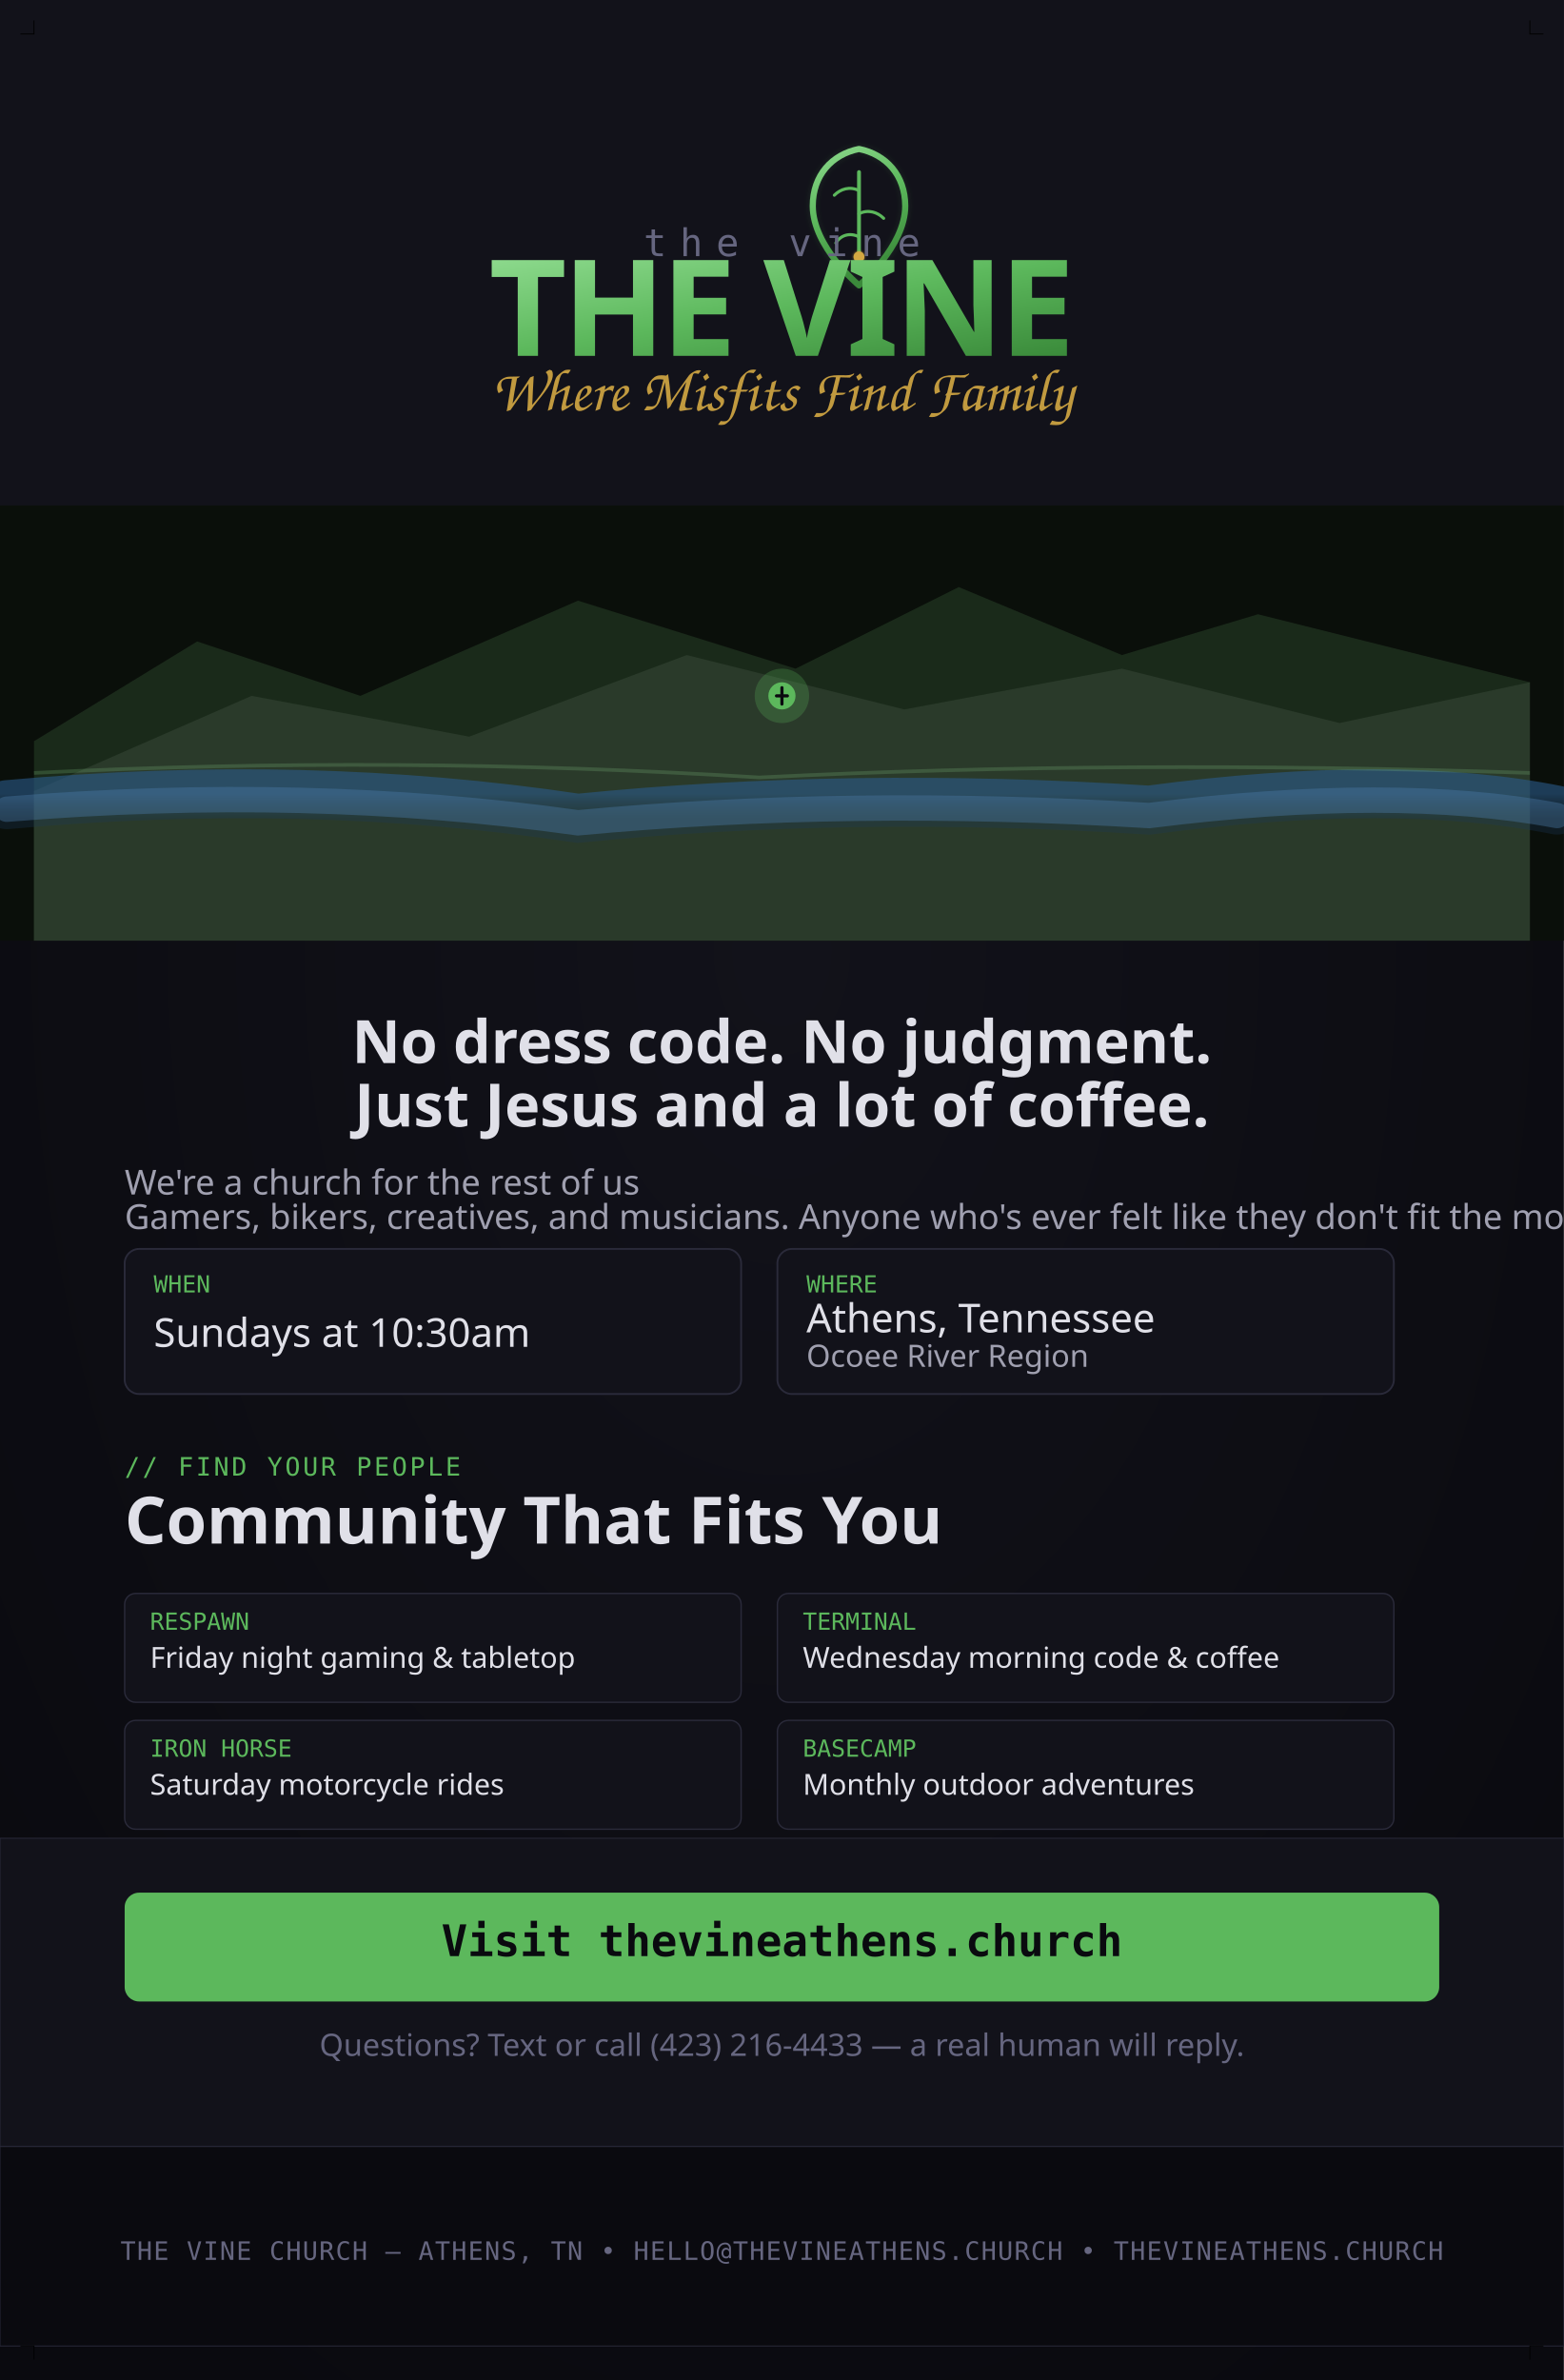
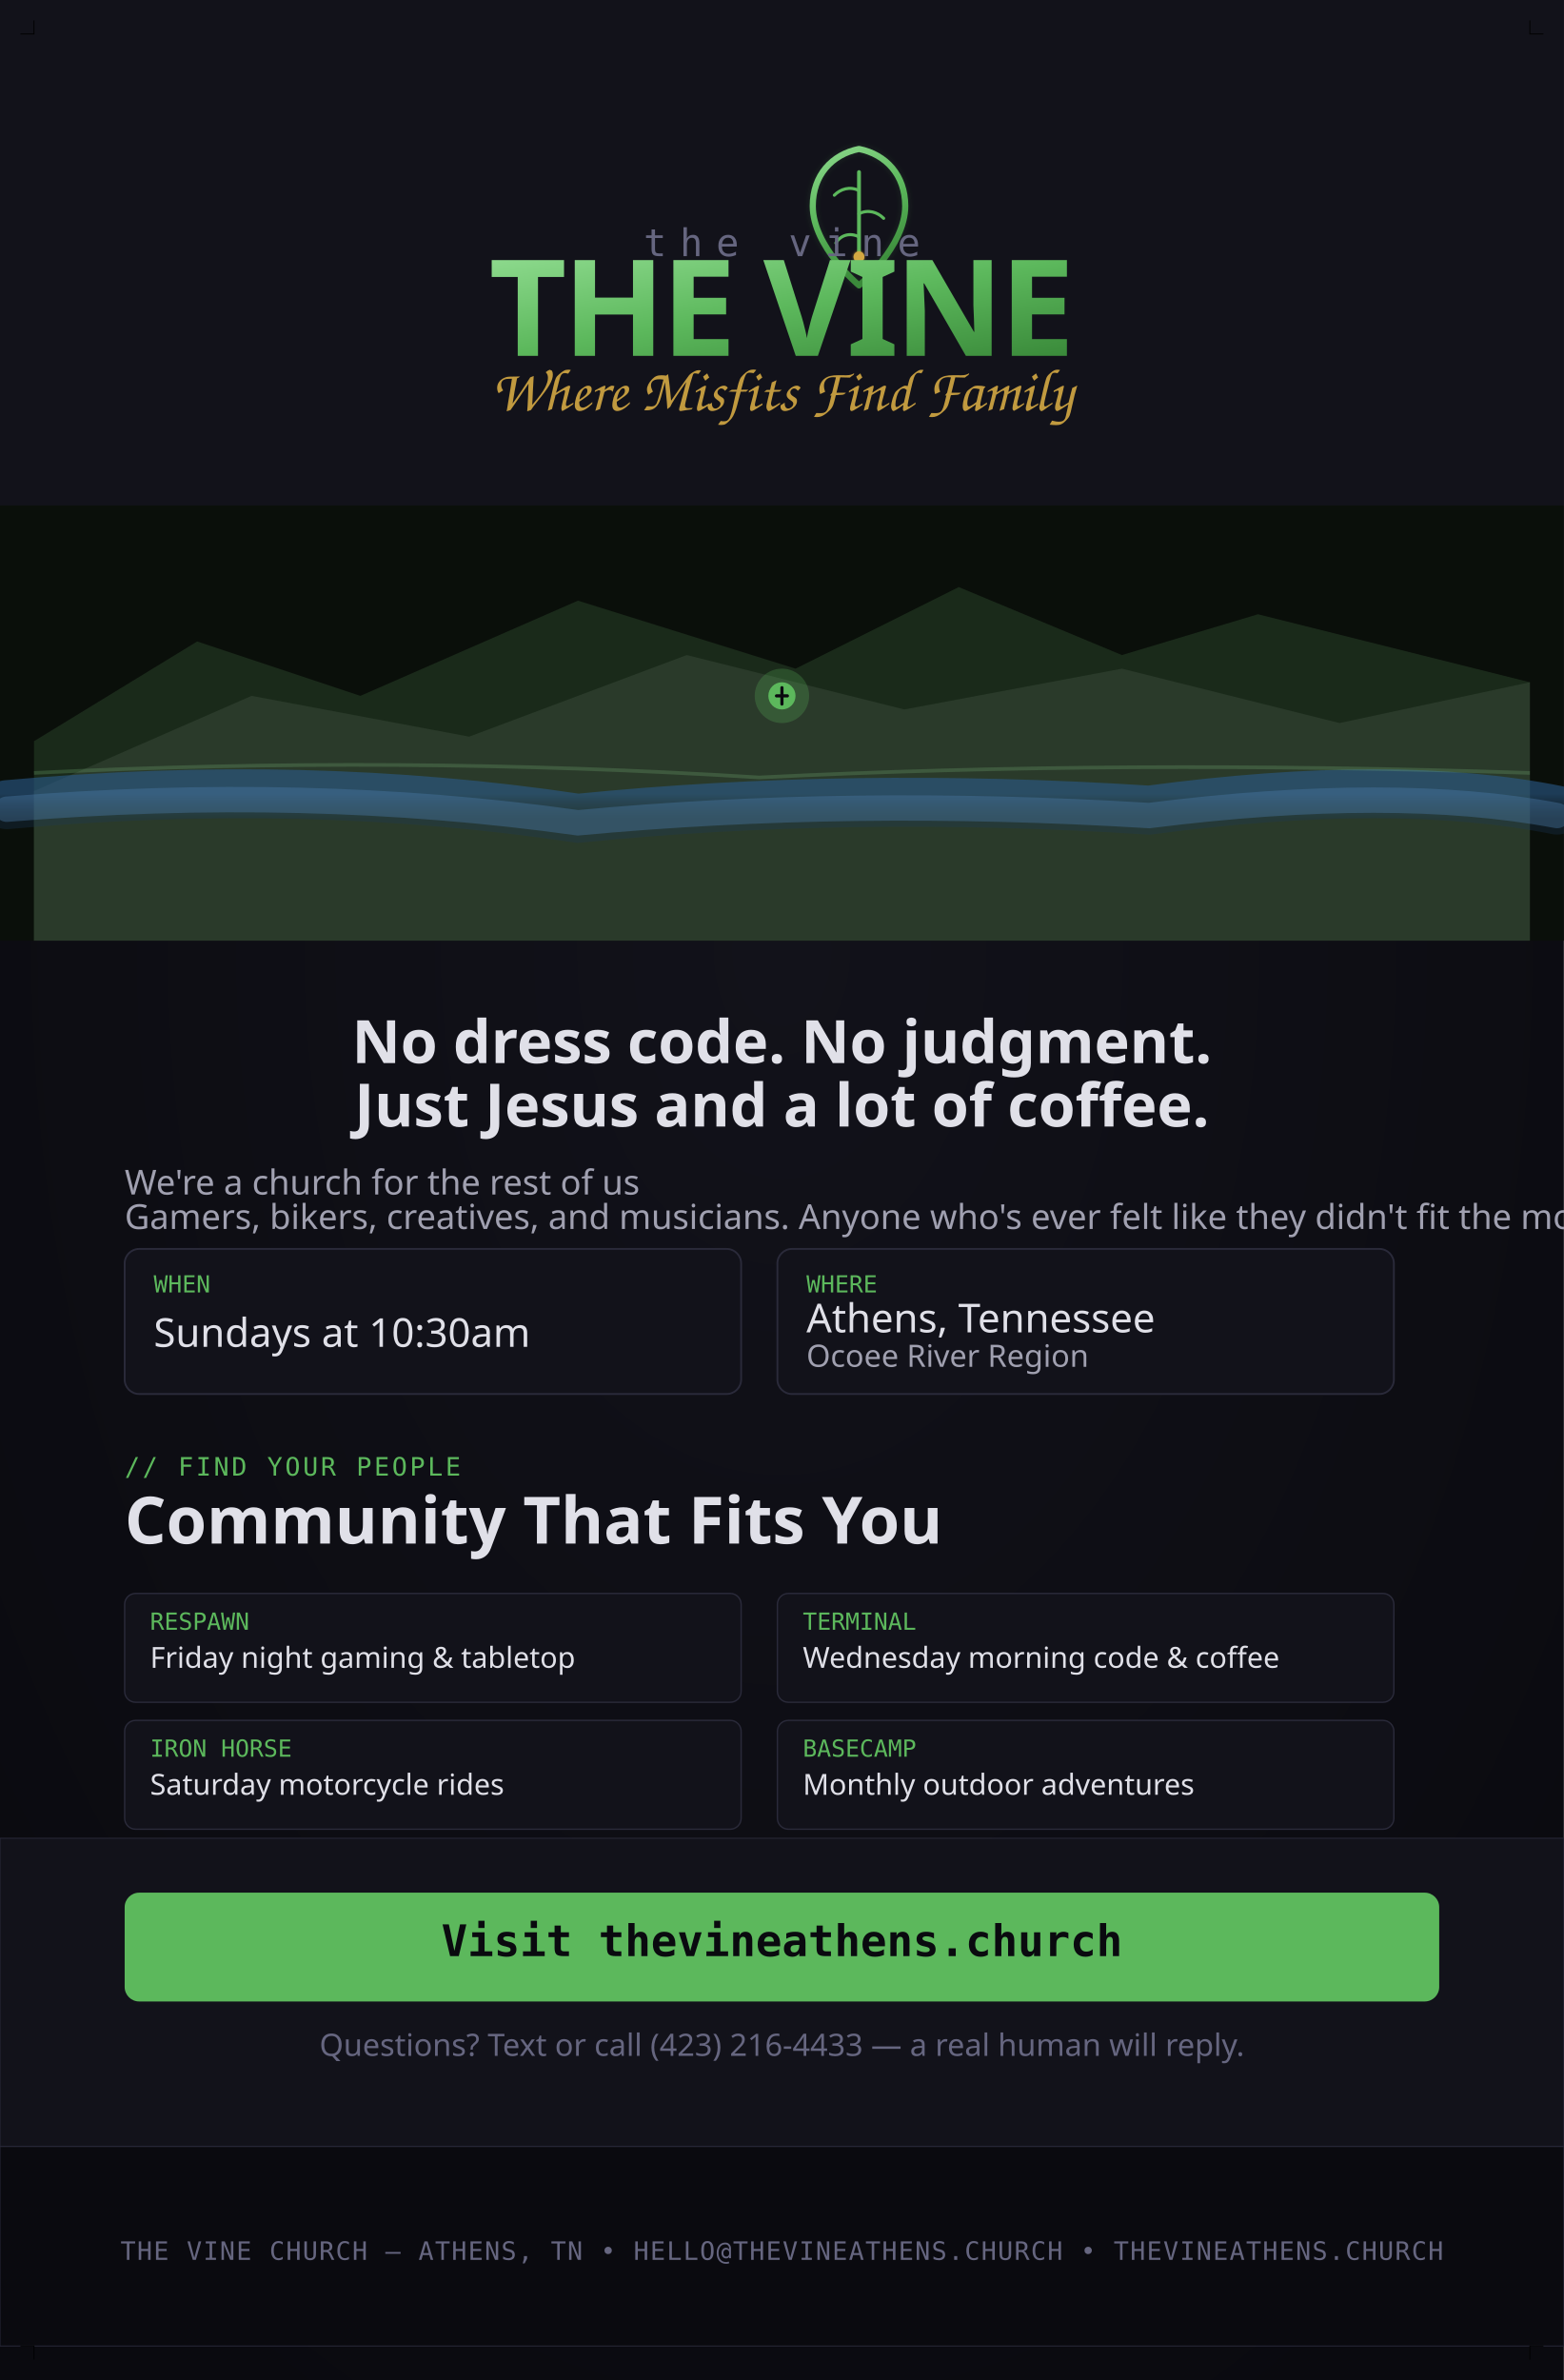
<svg xmlns="http://www.w3.org/2000/svg" viewBox="-37.5 -37.5 1725 2625" width="1725" height="2625">
  <defs>
    <radialGradient id="flyer-bg" cx="50%" cy="40%" r="70%">
      <stop offset="0%" stop-color="#12121a" />
      <stop offset="100%" stop-color="#0a0a0f" />
    </radialGradient>
    <linearGradient id="leaf-grad" x1="0" y1="0" x2="0.3" y2="1">
      <stop offset="0%" stop-color="#8cd98c" />
      <stop offset="50%" stop-color="#5cb85c" />
      <stop offset="100%" stop-color="#3a8a3a" />
    </linearGradient>
    <linearGradient id="title-grad" x1="0" y1="0" x2="1" y2="1">
      <stop offset="0%" stop-color="#8cd98c" />
      <stop offset="50%" stop-color="#5cb85c" />
      <stop offset="100%" stop-color="#3a8a3a" />
    </linearGradient>
    <linearGradient id="river-grad" x1="0" y1="0" x2="0" y2="1">
      <stop offset="0%" stop-color="#2a5a8a" stop-opacity="0.6" />
      <stop offset="100%" stop-color="#1a3a5a" stop-opacity="0.3" />
    </linearGradient>
    <filter id="amber-glow" x="-50%" y="-50%" width="200%" height="200%">
      <feGaussianBlur in="SourceGraphic" stdDeviation="2" result="blur" />
      <feMerge>
        <feMergeNode in="blur" />
        <feMergeNode in="SourceGraphic" />
      </feMerge>
    </filter>
    <filter id="leaf-glow" x="-20%" y="-20%" width="140%" height="140%">
      <feGaussianBlur in="SourceAlpha" stdDeviation="4" result="blur" />
      <feFlood flood-color="#5cb85c" flood-opacity="0.15" />
      <feComposite in2="blur" operator="in" result="glow" />
      <feMerge>
        <feMergeNode in="glow" />
        <feMergeNode in="SourceGraphic" />
      </feMerge>
    </filter>
  </defs>
  <rect x="-37.5" y="-37.5" width="1725" height="2625" fill="url(#flyer-bg)" />
  <g transform="translate(0, 0)">
    <rect x="-37.5" y="-37.5" width="1725" height="557.5" fill="#12121a" />
    <g transform="translate(825, 120) scale(0.85)">
      <path d="M100 185 C100 185 40 135 40 82 C40 42 65 15 100 8 C135 15 160 42 160 82 C160 135 100 185 100 185Z" fill="none" stroke="url(#leaf-grad)" stroke-width="8" stroke-linejoin="round" filter="url(#leaf-glow)" />
      <line x1="100" y1="38" x2="100" y2="155" stroke="#5cb85c" stroke-width="5" stroke-linecap="round" />
      <path d="M100 62 C88 56 76 60 68 68" fill="none" stroke="#5cb85c" stroke-width="4" stroke-linecap="round" />
      <path d="M100 92 C112 86 124 90 132 98" fill="none" stroke="#5cb85c" stroke-width="4" stroke-linecap="round" />
      <path d="M100 122 C88 116 76 120 70 130" fill="none" stroke="#5cb85c" stroke-width="4" stroke-linecap="round" />
      <circle cx="100" cy="148" r="7" fill="#d4a843" filter="url(#amber-glow)" />
    </g>
    <text x="825" y="245" text-anchor="middle" font-family="'JetBrains Mono', monospace" font-size="42" font-weight="400" fill="#666680" letter-spacing="0.35em">the vine</text>
    <text x="825" y="355" text-anchor="middle" font-family="'Space Grotesk', sans-serif" font-size="148" font-weight="700" fill="url(#title-grad)" letter-spacing="-0.03em">THE VINE</text>
    <text x="825" y="415" text-anchor="middle" font-family="'Caveat', cursive" font-size="66" font-weight="400" fill="#d4a843" opacity="0.9">Where Misfits Find Family</text>
  </g>
  <g transform="translate(0, 520)">
    <rect x="-37.5" width="1725" height="480" fill="#0a0f0a" />
    <path d="M0,260 L180,150 L360,210 L600,105 L840,180 L1020,90 L1200,165 L1350,120 L1650,195 L1650,480 L0,480 Z" fill="#1a2a1a" />
    <path d="M0,315 L240,210 L480,255 L720,165 L960,225 L1200,180 L1440,240 L1650,195 L1650,480 L0,480 Z" fill="#2a3a2a" />
    <path d="M-30,330 Q300,300 600,345 Q900,315 1230,336 Q1500,300 1680,336" fill="none" stroke="url(#river-grad)" stroke-width="54" stroke-linecap="round" />
    <path d="M-30,335 Q300,308 600,350 Q900,322 1230,342 Q1500,308 1680,342" fill="none" stroke="#4a7aa8" stroke-width="28" stroke-linecap="round" opacity="0.4" />
    <g transform="translate(825, 210)">
      <circle r="30" fill="#5cb85c" opacity="0.25" />
      <circle r="15" fill="#5cb85c" />
      <path d="M0,-9 L0,9" stroke="#0a0a0f" stroke-width="3.5" stroke-linecap="round" />
      <path d="M-6,0 L6,0" stroke="#0a0a0f" stroke-width="3.5" stroke-linecap="round" />
    </g>
    <path d="M0,295 Q400,275 800,300 Q1200,280 1650,295" fill="none" stroke="#8cd98c" stroke-width="4" stroke-opacity="0.2" />
  </g>
  <g transform="translate(0, 1000)">
    <text x="825" y="135" text-anchor="middle" font-family="'Space Grotesk', sans-serif" font-size="66" font-weight="600" fill="#e0e0e8">No dress code. No judgment.</text>
    <text x="825" y="205" text-anchor="middle" font-family="'Space Grotesk', sans-serif" font-size="66" font-weight="600" fill="#e0e0e8">Just Jesus and a lot of coffee.</text>
    <text x="100" y="280" font-family="'Space Grotesk', sans-serif" font-size="38" fill="#a0a0b0">We're a church for the rest of us</text>
    <text x="100" y="318" font-family="'Space Grotesk', sans-serif" font-size="38" fill="#a0a0b0" line-height="1.5">
      Gamers, bikers, creatives, and musicians.<br />
-       Anyone who's ever felt like they don't fit the mold.<br />
+       Anyone who's ever felt like they didn't fit the mold.<br />
      <br />
      Real faith. Real people. Real community.
    </text>
    <g transform="translate(100, 340)">
      <rect x="0" y="0" width="680" height="160" rx="16" fill="#12121a" stroke="#2a2a3a" stroke-width="2" />
      <text x="32" y="48" font-family="'JetBrains Mono', monospace" font-size="26" fill="#5cb85c">WHEN</text>
      <text x="32" y="108" font-family="'Space Grotesk', sans-serif" font-size="44" fill="#e0e0e8">Sundays at 10:30am</text>
      <g transform="translate(720, 0)">
        <rect x="0" y="0" width="680" height="160" rx="16" fill="#12121a" stroke="#2a2a3a" stroke-width="2" />
        <text x="32" y="48" font-family="'JetBrains Mono', monospace" font-size="26" fill="#5cb85c">WHERE</text>
        <text x="32" y="92" font-family="'Space Grotesk', sans-serif" font-size="44" fill="#e0e0e8">Athens, Tennessee</text>
        <text x="32" y="130" font-family="'Space Grotesk', sans-serif" font-size="34" fill="#a0a0b0">Ocoee River Region</text>
      </g>
    </g>
    <text x="100" y="590" font-family="'JetBrains Mono', monospace" font-size="28" fill="#5cb85c" letter-spacing="0.1em">// FIND YOUR PEOPLE</text>
    <text x="100" y="665" font-family="'Space Grotesk', sans-serif" font-size="72" font-weight="600" fill="#e0e0e8">Community That Fits You</text>
    <g transform="translate(100, 720)">
      <g>
        <rect x="0" y="0" width="680" height="120" rx="12" fill="#12121a" stroke="#2a2a3a" stroke-width="1.5" />
        <text x="28" y="40" font-family="'JetBrains Mono', monospace" font-size="26" fill="#5cb85c">RESPAWN</text>
        <text x="28" y="82" font-family="'Space Grotesk', sans-serif" font-size="32" fill="#e0e0e8">Friday night gaming &amp; tabletop</text>
      </g>
      <g transform="translate(720, 0)">
        <rect x="0" y="0" width="680" height="120" rx="12" fill="#12121a" stroke="#2a2a3a" stroke-width="1.5" />
        <text x="28" y="40" font-family="'JetBrains Mono', monospace" font-size="26" fill="#5cb85c">TERMINAL</text>
        <text x="28" y="82" font-family="'Space Grotesk', sans-serif" font-size="32" fill="#e0e0e8">Wednesday morning code &amp; coffee</text>
      </g>
      <g transform="translate(0, 140)">
        <rect x="0" y="0" width="680" height="120" rx="12" fill="#12121a" stroke="#2a2a3a" stroke-width="1.5" />
        <text x="28" y="40" font-family="'JetBrains Mono', monospace" font-size="26" fill="#5cb85c">IRON HORSE</text>
        <text x="28" y="82" font-family="'Space Grotesk', sans-serif" font-size="32" fill="#e0e0e8">Saturday motorcycle rides</text>
      </g>
      <g transform="translate(720, 140)">
        <rect x="0" y="0" width="680" height="120" rx="12" fill="#12121a" stroke="#2a2a3a" stroke-width="1.5" />
        <text x="28" y="40" font-family="'JetBrains Mono', monospace" font-size="26" fill="#5cb85c">BASECAMP</text>
        <text x="28" y="82" font-family="'Space Grotesk', sans-serif" font-size="32" fill="#e0e0e8">Monthly outdoor adventures</text>
      </g>
      <g transform="translate(0, 280)">
        <rect x="0" y="0" width="680" height="120" rx="12" fill="#12121a" stroke="#2a2a3a" stroke-width="1.5" />
        <text x="28" y="40" font-family="'JetBrains Mono', monospace" font-size="26" fill="#5cb85c">BRANCHES</text>
        <text x="28" y="82" font-family="'Space Grotesk', sans-serif" font-size="32" fill="#e0e0e8">Weekly discipleship groups</text>
      </g>
      <g transform="translate(720, 280)">
        <rect x="0" y="0" width="680" height="120" rx="12" fill="#12121a" stroke="#2a2a3a" stroke-width="1.5" />
        <text x="28" y="40" font-family="'JetBrains Mono', monospace" font-size="26" fill="#5cb85c">AMPLIFIED</text>
        <text x="28" y="82" font-family="'Space Grotesk', sans-serif" font-size="32" fill="#e0e0e8">Thursday music &amp; worship</text>
      </g>
    </g>
  </g>
  <g transform="translate(0, 1990)">
    <rect x="-37.5" width="1725" height="340" fill="#12121a" stroke="#2a2a3a" stroke-width="1" />
    <rect x="100" y="60" width="1450" height="120" rx="16" fill="#5cb85c" />
    <text x="825" y="130" text-anchor="middle" font-family="'JetBrains Mono', monospace" font-size="48" font-weight="700" fill="#0a0a0f">Visit thevineathens.church</text>
    <text x="825" y="240" text-anchor="middle" font-family="'Space Grotesk', sans-serif" font-size="34" fill="#666680">Questions? Text or call (423) 216-4433 — a real human will reply.</text>
  </g>
  <g transform="translate(0, 2330)">
    <rect x="-37.5" width="1725" height="220" fill="#0a0a0f" stroke="#2a2a3a" stroke-width="1" />
    <text x="825" y="125" text-anchor="middle" font-family="'JetBrains Mono', monospace" font-size="28" fill="#666680" letter-spacing="0.05em">THE VINE CHURCH — ATHENS, TN • HELLO@THEVINEATHENS.CHURCH • THEVINEATHENS.CHURCH</text>
  </g>
  <g stroke="#000000" stroke-width="1" fill="none">
    <path d="M-15,0 L0,0 L0,-15" />
    <path d="M1650,-15 L1650,0 L1665,0" />
    <path d="M-15,2550 L0,2550 L0,2565" />
    <path d="M1650,2565 L1650,2550 L1665,2550" />
  </g>
</svg>
